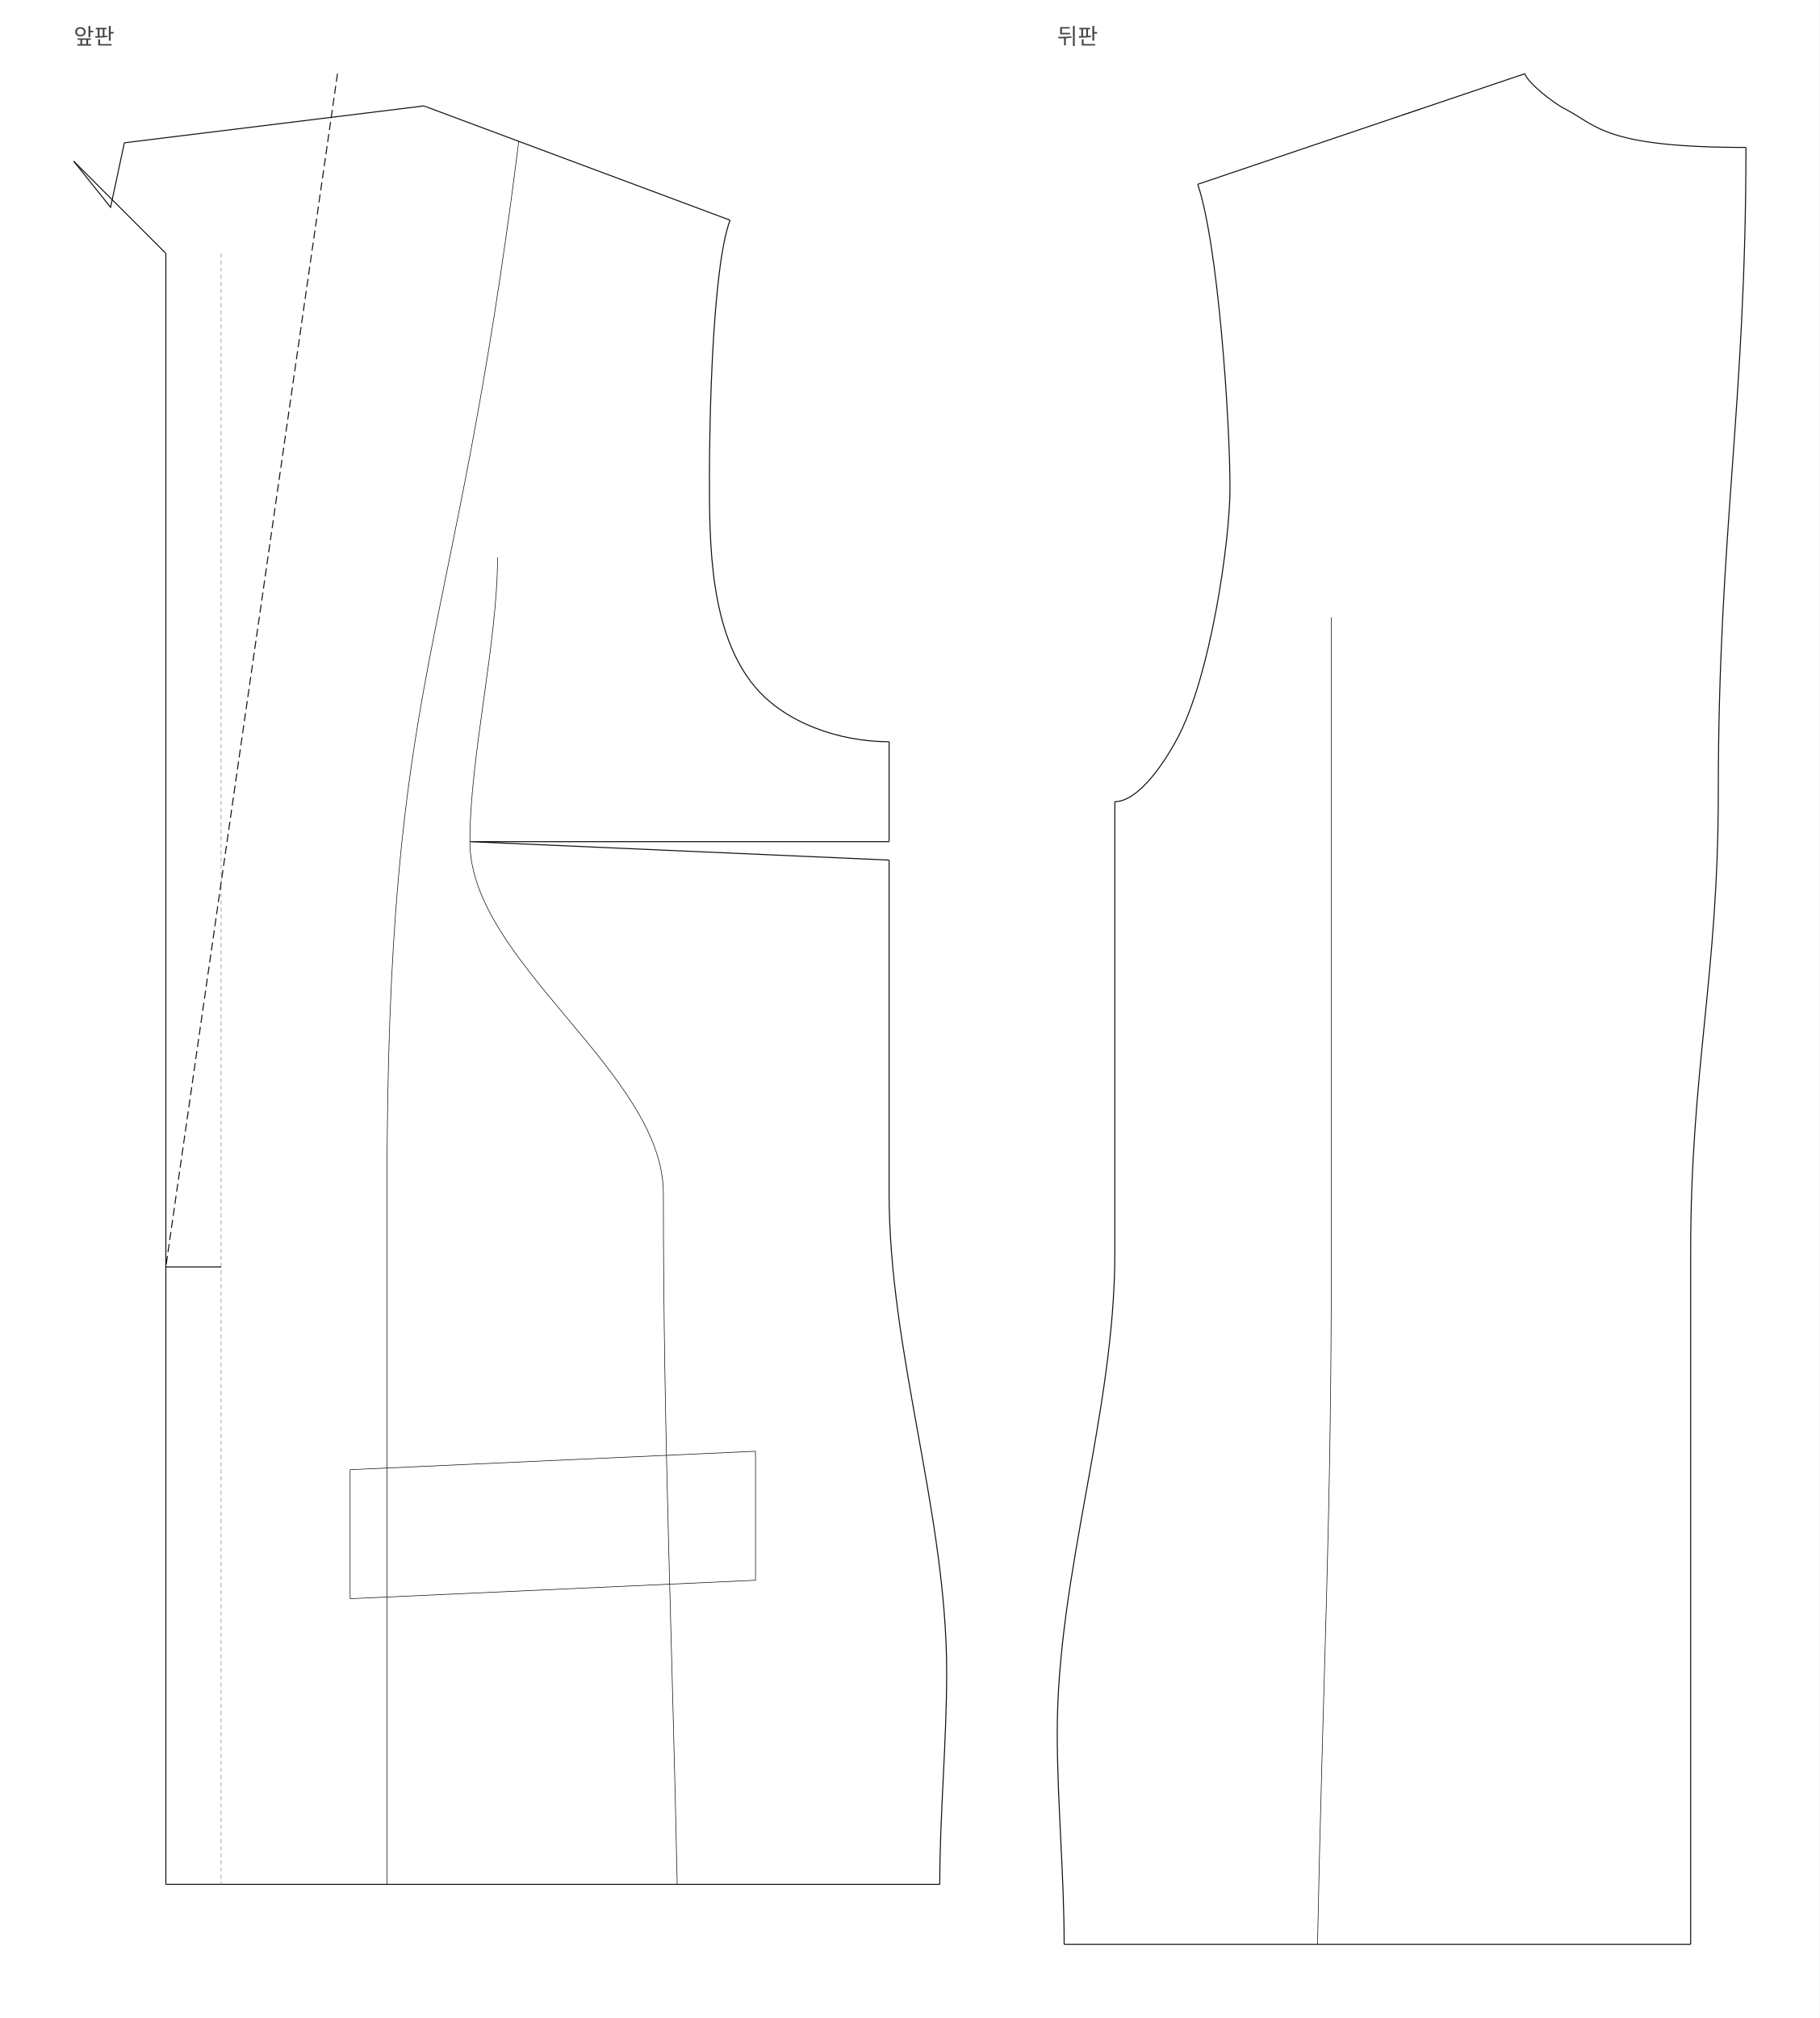
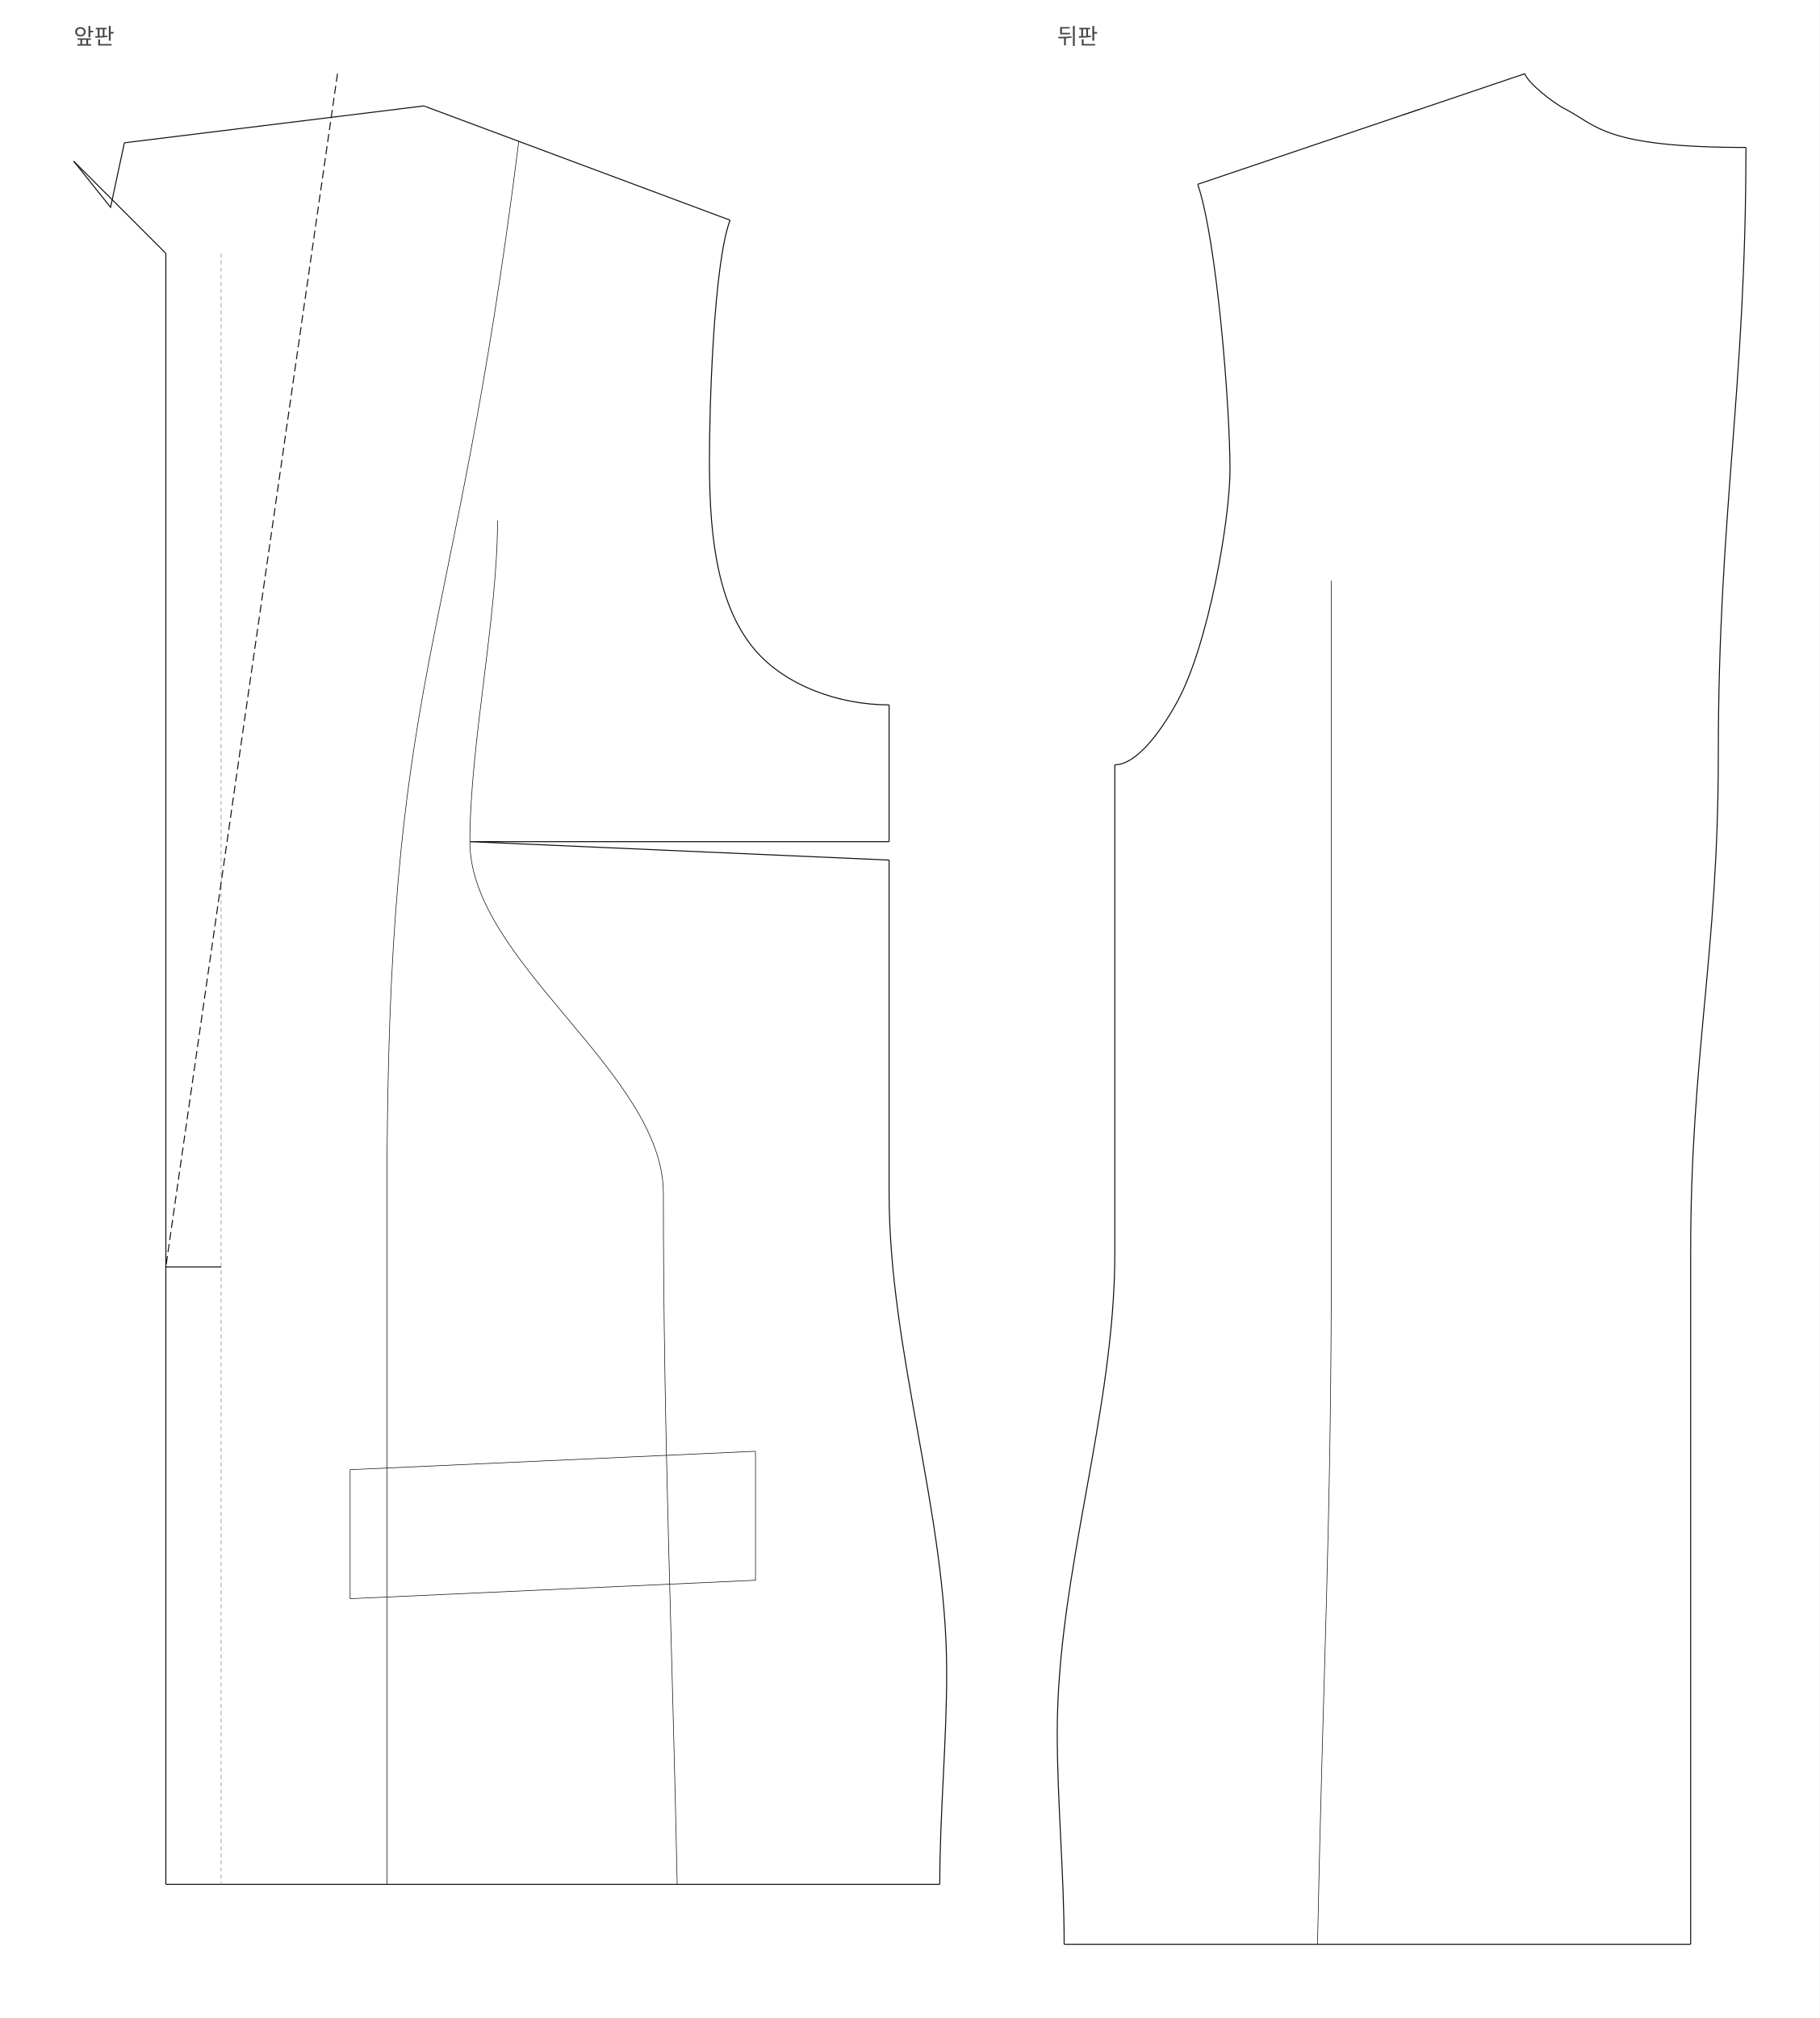
<svg xmlns="http://www.w3.org/2000/svg" width="627.062mm" height="695.325mm" viewBox="0 0 627.062 695.325">
  <rect width="100%" height="100%" fill="white" />
  <g id="앞판">
    <g id="outline" fill="none" stroke="#111" stroke-width="0.35">
      <path d="M146.05 36.497L251.575 75.861" />
-       <path d="M251.575 75.861C245.385 92.454 244.475 146.418 244.475 164.129C244.475 187.142 244.447 217.913 260.19 236.681C270.455 248.918 288.919 255.572 306.387 255.572" />
-       <path d="M306.387 255.572L306.387 290" />
+       <path d="M251.575 75.861C245.827 91.268 244.475 141.334 244.475 157.779C244.475 178.872 245.591 206.922 260.19 223.981C270.575 236.116 288.919 242.872 306.387 242.872" />
+       <path d="M306.387 242.872L306.387 290" />
      <path d="M306.387 296.35C306.387 334.233 306.387 373.264 306.387 411.147C306.387 466.022 326.231 521.372 326.231 576.247C326.231 600.358 323.85 625.161 323.85 649.272" />
      <path d="M76.2 649.272C175.26 649.272 224.79 649.272 323.85 649.272" />
      <path d="M57.15 87.297L57.15 649.272" />
      <path d="M57.15 649.272L76.2 649.272" />
      <path d="M146.05 36.497L42.862 49.197" />
      <path d="M42.862 49.197L38.1 71.422L25.4 55.547" />
      <path d="M25.4 55.547L57.15 87.297" />
    </g>
    <g id="dart" fill="none" stroke="#111" stroke-width="0.35">
      <path d="M306.387 290L161.925 290L306.387 296.35" />
    </g>
    <g id="construction" fill="none" stroke="#888" stroke-width="0.21" stroke-dasharray="1.4,1.05">
      <path d="M76.2 87.297L76.2 649.272" />
    </g>
    <g id="mark" fill="none" stroke="#111" stroke-width="0.21">
-       <path d="M171.45 192.072C171.45 221.589 161.925 260.483 161.925 290C161.925 331.485 228.6 369.662 228.6 411.147C228.6 494.507 231.696 565.928 233.362 649.272" />
+       <path d="M171.45 179.372C171.45 212.683 161.925 256.689 161.925 290C161.925 331.485 228.6 369.662 228.6 411.147C228.6 494.507 231.696 565.928 233.362 649.272" />
      <path d="M120.65 506.397L260.35 500.047" />
      <path d="M120.65 506.397L120.65 550.847L260.35 544.497L260.35 500.047" />
      <path d="M178.772 48.703C156.061 229.925 133.35 228.507 133.35 411.147C133.35 506.397 133.35 554.022 133.35 649.272" />
    </g>
    <g id="notch" fill="none" stroke="#111" stroke-width="0.35">
      <path d="M76.2 436.547L57.15 436.547" />
    </g>
    <g id="fold" fill="none" stroke="#111" stroke-width="0.35" stroke-dasharray="2.8,1.4">
      <path d="M116.302 25.4L57.15 436.547" />
    </g>
    <text x="25.4" y="15.24" font-size="7.62" font-family="sans-serif" fill="#444">앞판</text>
  </g>
  <g id="뒤판">
    <g id="outline" fill="none" stroke="#111" stroke-width="0.35">
      <path d="M525.462 25.4C526.615 28.809 535.721 35.706 538.933 37.33C550.384 43.12 552.26 50.8 601.662 50.8" />
-       <path d="M412.75 63.5C419.835 84.461 423.862 145.095 423.862 168.275C423.862 185.951 417.323 232.971 405.551 254.739C399.784 265.402 391.449 276.225 384.175 276.225" />
-       <path d="M601.662 50.8C601.662 139.782 592.137 184.068 592.137 273.05C592.137 336.664 582.612 368.186 582.612 431.8" />
+       <path d="M412.75 63.5C419.411 83.205 423.862 140.134 423.862 161.925C423.862 178.361 416.659 221.887 405.551 242.039C399.699 252.656 391.449 263.525 384.175 263.525" />
+       <path d="M601.662 50.8C601.662 134.707 592.137 176.443 592.137 260.35C592.137 329.036 582.612 363.114 582.612 431.8" />
      <path d="M582.612 431.8L582.612 669.925" />
      <path d="M525.462 25.4L412.75 63.5" />
-       <path d="M384.175 276.225C384.175 327.565 384.175 380.46 384.175 431.8C384.175 486.675 364.331 542.025 364.331 596.9C364.331 621.011 366.712 645.814 366.712 669.925" />
+       <path d="M384.175 263.525C384.175 319.056 384.175 376.269 384.175 431.8C384.175 486.675 364.331 542.025 364.331 596.9C364.331 621.011 366.712 645.814 366.712 669.925" />
      <path d="M582.612 669.925C496.252 669.925 453.072 669.925 366.712 669.925" />
    </g>
    <g id="mark" fill="none" stroke="#111" stroke-width="0.21">
      <path d="M489.369 37.601L483.353 39.634" />
-       <path d="M458.787 212.725C458.787 236.855 458.787 248.92 458.787 273.05C458.787 336.55 458.787 368.3 458.787 431.8C458.787 527.069 455.93 574.675 454.025 669.925" />
+       <path d="M458.787 200.025C458.787 224.155 458.787 236.22 458.787 260.35C458.787 328.93 458.787 363.22 458.787 431.8C458.787 527.069 455.93 574.675 454.025 669.925" />
    </g>
    <text x="364.331" y="15.24" font-size="7.62" font-family="sans-serif" fill="#444">뒤판</text>
  </g>
</svg>
